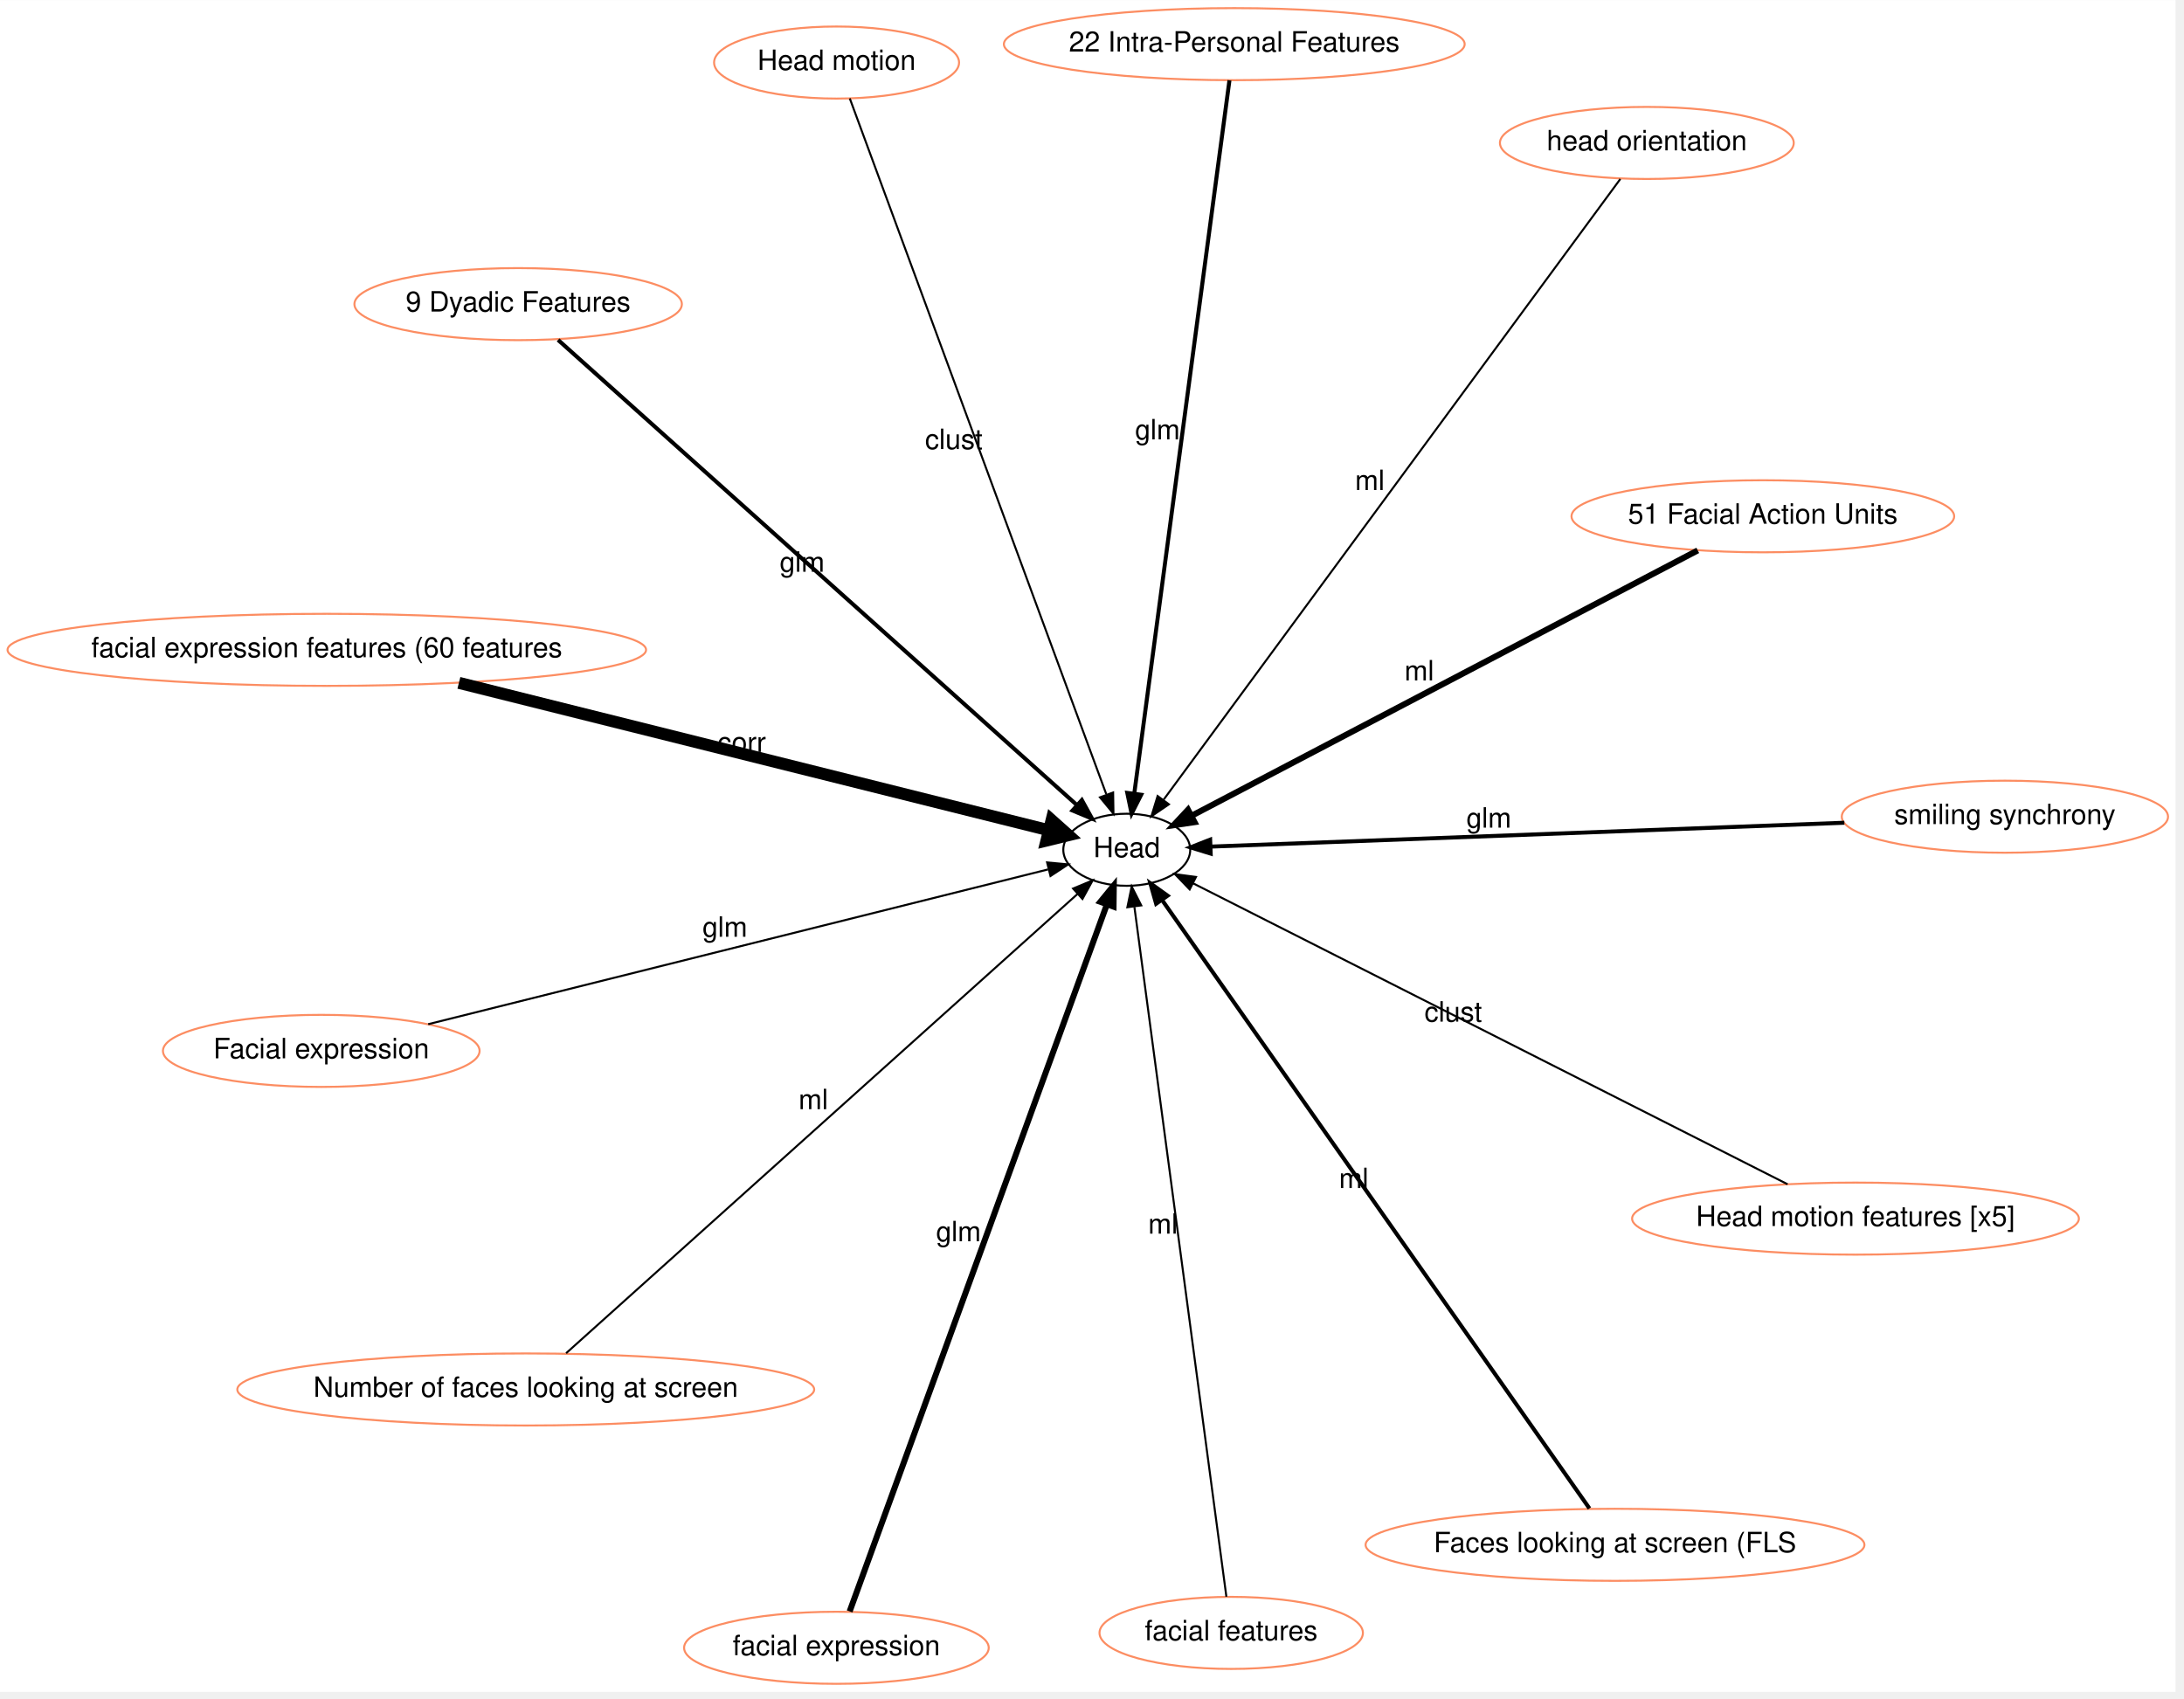
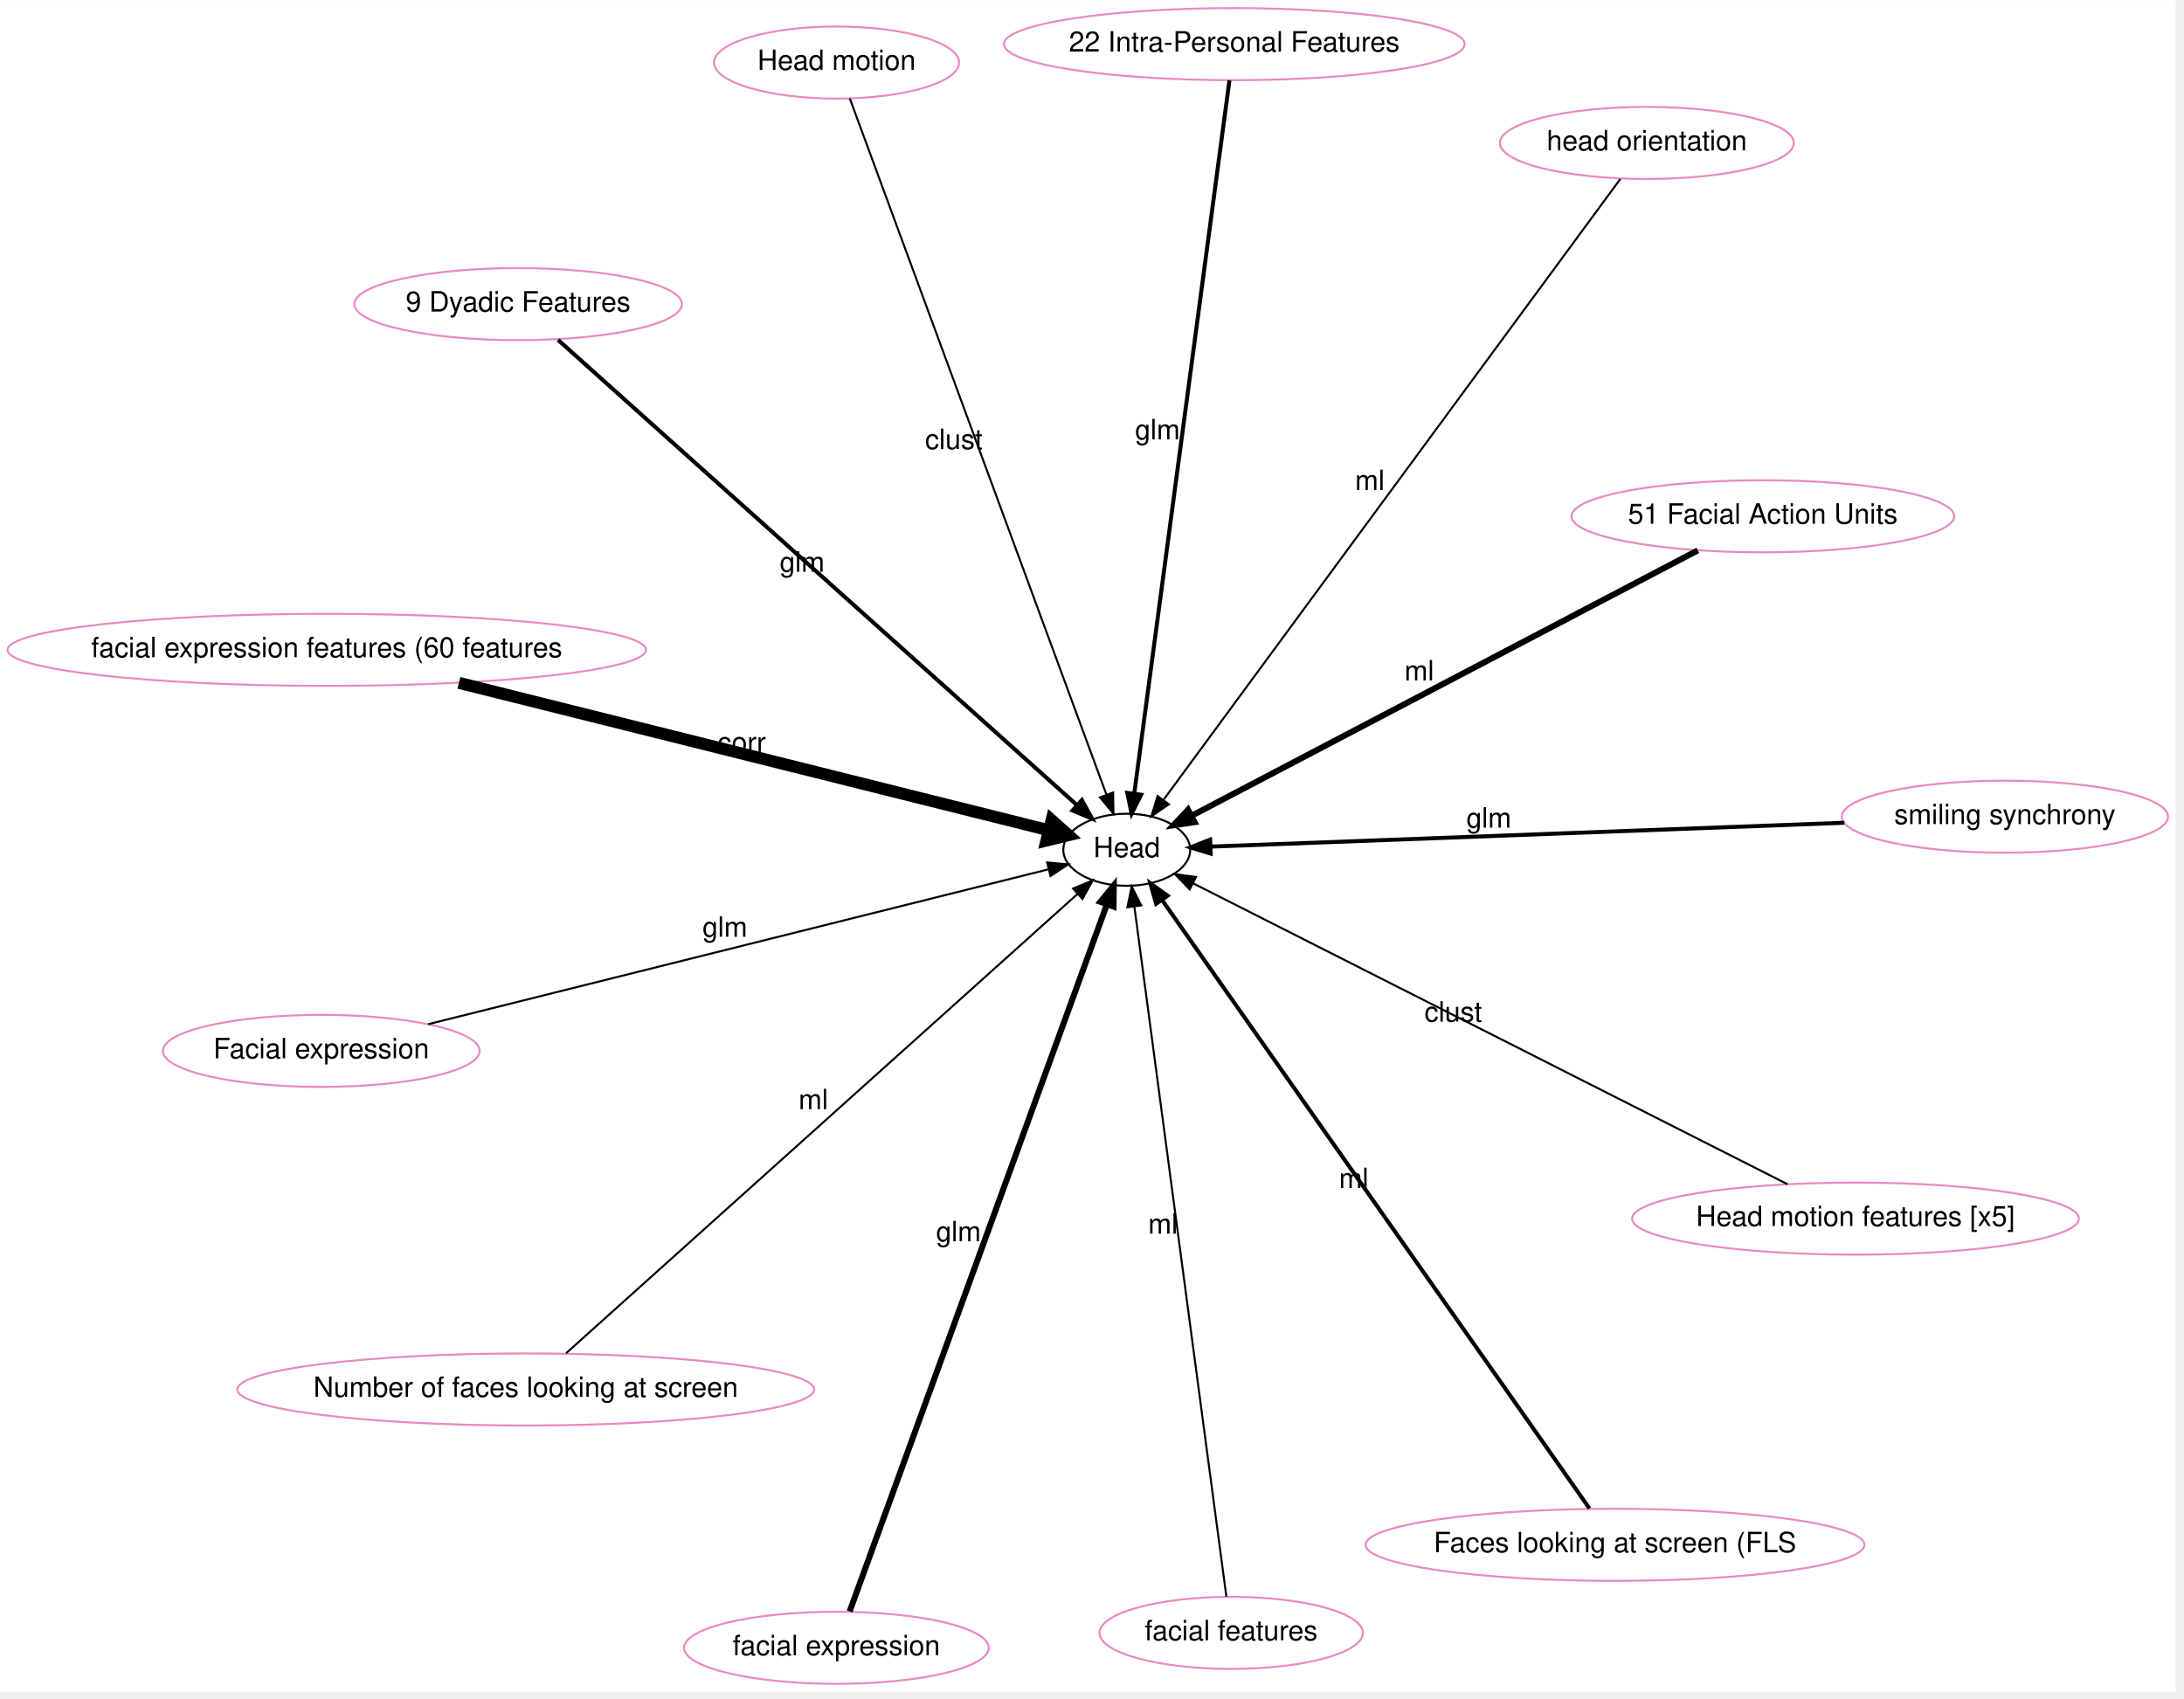
<svg xmlns="http://www.w3.org/2000/svg" xmlns:xlink="http://www.w3.org/1999/xlink" width="1080pt" height="840pt" viewBox="0.00 0.00 1080.00 839.89">
  <g id="graph0" class="graph" transform="scale(0.99 0.99) rotate(0) translate(4 841.09)">
    <polygon fill="white" stroke="transparent" points="-4,4 -4,-841.09 1082.69,-841.09 1082.69,4 -4,4" />
    <g id="node1" class="node">
      <g id="a_node1">
        <a xlink:href="index.svg" xlink:title="Head">
          <ellipse fill="none" stroke="black" cx="558.82" cy="-416.65" rx="31.7" ry="18" />
          <text text-anchor="middle" x="558.82" y="-412.95" font-family="Helvetica,sans-Serif" font-size="14.00">Head</text>
        </a>
      </g>
    </g>
    <g id="node2" class="node">
      <g id="a_node2">
-         <a xlink:href="https://scholar.google.com/scholar?hl=en&amp;q=An%20Interactive%20Table%20for%20Supporting%20Participation%20Balance%20in%20Face-to-Face%20Collaborative%20Learning" xlink:title="51 Facial Action Units">
-           <ellipse fill="none" stroke="#fc8d62" cx="876.54" cy="-583.24" rx="95.58" ry="18" />
+         <a xlink:href="https://scholar.google.com/scholar?hl=en&amp;q=Automatic%20Recognition%20of%20Affective%20Laughter%20in%20Spontaneous%20Dyadic%20Interactions%20from%20Audiovisual%20Signals" xlink:title="51 Facial Action Units" target="_blank">
+           <ellipse fill="none" stroke="#e78ac3" cx="876.54" cy="-583.24" rx="95.58" ry="18" />
          <text text-anchor="middle" x="876.54" y="-579.54" font-family="Helvetica,sans-Serif" font-size="14.00">51 Facial Action Units</text>
        </a>
      </g>
    </g>
    <g id="edge1" class="edge">
      <path fill="none" stroke="black" stroke-width="3" d="M844.03,-566.2C783.08,-534.24 652.3,-465.67 591.34,-433.7" />
      <polygon fill="black" stroke="black" stroke-width="3" points="592.66,-430.44 582.18,-428.9 589.41,-436.64 592.66,-430.44" />
      <g id="a_edge1-label">
        <a xlink:title="3">
          <text text-anchor="middle" x="704.92" y="-501.25" font-family="Helvetica,sans-Serif" font-size="14.00">ml</text>
        </a>
      </g>
    </g>
    <g id="node3" class="node">
      <g id="a_node3">
-         <a xlink:href="https://scholar.google.com/scholar?hl=en&amp;q=An%20Interactive%20Table%20for%20Supporting%20Participation%20Balance%20in%20Face-to-Face%20Collaborative%20Learning" xlink:title="facial expression">
-           <ellipse fill="none" stroke="#fc8d62" cx="413.79" cy="-18" rx="76.09" ry="18" />
+         <a xlink:href="https://scholar.google.com/scholar?hl=en&amp;q=The%20Additive%20Value%20of%20Multimodal%20Features%20for%20Predicting%20Engagement,%20Frustration,%20and%20Learning%20during%20Tutoring" xlink:title="facial expression" target="_blank">
+           <ellipse fill="none" stroke="#e78ac3" cx="413.79" cy="-18" rx="76.09" ry="18" />
          <text text-anchor="middle" x="413.79" y="-14.3" font-family="Helvetica,sans-Serif" font-size="14.00">facial expression</text>
        </a>
      </g>
    </g>
    <g id="edge2" class="edge">
      <path fill="none" stroke="black" stroke-width="3" d="M420.4,-36.17C443.53,-99.74 520.93,-312.5 548.76,-388.98" />
      <polygon fill="black" stroke="black" stroke-width="3" points="545.63,-390.64 552.34,-398.84 552.21,-388.24 545.63,-390.64" />
      <g id="a_edge2-label">
        <a xlink:title="3">
          <text text-anchor="middle" x="474.78" y="-221.07" font-family="Helvetica,sans-Serif" font-size="14.00">glm</text>
        </a>
      </g>
    </g>
    <g id="node4" class="node">
      <g id="a_node4">
-         <a xlink:href="https://scholar.google.com/scholar?hl=en&amp;q=An%20Interactive%20Table%20for%20Supporting%20Participation%20Balance%20in%20Face-to-Face%20Collaborative%20Learning" xlink:title="Head motion">
-           <ellipse fill="none" stroke="#fc8d62" cx="413.87" cy="-809.9" rx="61.19" ry="18" />
+         <a xlink:href="https://scholar.google.com/scholar?hl=en&amp;q=Personality%20Trait%20Classification%20via%20Co-Occurrent%20Multiparty%20Multimodal%20Event%20Discovery" xlink:title="Head motion" target="_blank">
+           <ellipse fill="none" stroke="#e78ac3" cx="413.87" cy="-809.9" rx="61.19" ry="18" />
          <text text-anchor="middle" x="413.87" y="-806.2" font-family="Helvetica,sans-Serif" font-size="14.00">Head motion</text>
        </a>
      </g>
    </g>
    <g id="edge3" class="edge">
      <path fill="none" stroke="black" d="M420.47,-791.98C443.54,-729.41 520.6,-520.35 548.57,-444.47" />
      <polygon fill="black" stroke="black" points="552.01,-445.27 552.18,-434.68 545.44,-442.85 552.01,-445.27" />
      <g id="a_edge3-label">
        <a xlink:title="1">
          <text text-anchor="middle" x="472.44" y="-616.82" font-family="Helvetica,sans-Serif" font-size="14.00">clust</text>
        </a>
      </g>
    </g>
    <g id="node5" class="node">
      <g id="a_node5">
-         <a xlink:href="https://scholar.google.com/scholar?hl=en&amp;q=An%20Interactive%20Table%20for%20Supporting%20Participation%20Balance%20in%20Face-to-Face%20Collaborative%20Learning" xlink:title="22 Intra-Personal Features">
-           <ellipse fill="none" stroke="#fc8d62" cx="612.52" cy="-819.09" rx="115.08" ry="18" />
+         <a xlink:href="https://scholar.google.com/scholar?hl=en&amp;q=Personality%20classification%20and%20behaviour%20interpretation:%20An%20approach%20based%20on%20feature%20categories" xlink:title="22 Intra-Personal Features" target="_blank">
+           <ellipse fill="none" stroke="#e78ac3" cx="612.52" cy="-819.09" rx="115.08" ry="18" />
          <text text-anchor="middle" x="612.52" y="-815.39" font-family="Helvetica,sans-Serif" font-size="14.00">22 Intra-Personal Features</text>
        </a>
      </g>
    </g>
    <g id="edge4" class="edge">
      <path fill="none" stroke="black" stroke-width="2" d="M610.11,-801.02C601.59,-737.18 572.88,-522.01 562.56,-444.65" />
      <polygon fill="black" stroke="black" stroke-width="2" points="566.02,-444.13 561.23,-434.68 559.08,-445.05 566.02,-444.13" />
      <g id="a_edge4-label">
        <a xlink:title="2">
          <text text-anchor="middle" x="574.17" y="-621.65" font-family="Helvetica,sans-Serif" font-size="14.00">glm</text>
        </a>
      </g>
    </g>
    <g id="node6" class="node">
      <g id="a_node6">
-         <a xlink:href="https://scholar.google.com/scholar?hl=en&amp;q=An%20Interactive%20Table%20for%20Supporting%20Participation%20Balance%20in%20Face-to-Face%20Collaborative%20Learning" xlink:title="9 Dyadic Features">
-           <ellipse fill="none" stroke="#fc8d62" cx="254.81" cy="-689.22" rx="81.79" ry="18" />
+         <a xlink:href="https://scholar.google.com/scholar?hl=en&amp;q=Personality%20classification%20and%20behaviour%20interpretation:%20An%20approach%20based%20on%20feature%20categories" xlink:title="9 Dyadic Features" target="_blank">
+           <ellipse fill="none" stroke="#e78ac3" cx="254.81" cy="-689.22" rx="81.79" ry="18" />
          <text text-anchor="middle" x="254.81" y="-685.52" font-family="Helvetica,sans-Serif" font-size="14.00">9 Dyadic Features</text>
        </a>
      </g>
    </g>
    <g id="edge5" class="edge">
      <path fill="none" stroke="black" stroke-width="2" d="M274.76,-671.34C328.25,-623.38 474.83,-491.96 533.78,-439.11" />
      <polygon fill="black" stroke="black" stroke-width="2" points="536.39,-441.47 541.5,-432.19 531.72,-436.26 536.39,-441.47" />
      <g id="a_edge5-label">
        <a xlink:title="2">
          <text text-anchor="middle" x="396.66" y="-555.53" font-family="Helvetica,sans-Serif" font-size="14.00">glm</text>
        </a>
      </g>
    </g>
    <g id="node7" class="node">
      <g id="a_node7">
-         <a xlink:href="https://scholar.google.com/scholar?hl=en&amp;q=An%20Interactive%20Table%20for%20Supporting%20Participation%20Balance%20in%20Face-to-Face%20Collaborative%20Learning" xlink:title="Facial expression">
-           <ellipse fill="none" stroke="#fc8d62" cx="156.47" cy="-316.18" rx="79.09" ry="18" />
+         <a xlink:href="https://scholar.google.com/scholar?hl=en&amp;q=Going%20beyond%20what%20is%20visible:%20What%20multichannel%20data%20can%20reveal%20about%20interaction%20in%20the%20context%20of%20collaborative%20learning?" xlink:title="Facial expression" target="_blank">
+           <ellipse fill="none" stroke="#e78ac3" cx="156.47" cy="-316.18" rx="79.09" ry="18" />
          <text text-anchor="middle" x="156.47" y="-312.48" font-family="Helvetica,sans-Serif" font-size="14.00">Facial expression</text>
        </a>
      </g>
    </g>
    <g id="edge6" class="edge">
      <path fill="none" stroke="black" d="M209.9,-329.52C291.91,-350 446.92,-388.71 519.49,-406.83" />
      <polygon fill="black" stroke="black" points="519.03,-410.32 529.58,-409.35 520.72,-403.53 519.03,-410.32" />
      <g id="a_edge6-label">
        <a xlink:title="1">
          <text text-anchor="middle" x="358.09" y="-373.2" font-family="Helvetica,sans-Serif" font-size="14.00">glm</text>
        </a>
      </g>
    </g>
    <g id="node8" class="node">
      <g id="a_node8">
-         <a xlink:href="https://scholar.google.com/scholar?hl=en&amp;q=An%20Interactive%20Table%20for%20Supporting%20Participation%20Balance%20in%20Face-to-Face%20Collaborative%20Learning" xlink:title="Head motion features [x5]">
-           <ellipse fill="none" stroke="#fc8d62" cx="922.82" cy="-232.39" rx="111.58" ry="18" />
+         <a xlink:href="https://scholar.google.com/scholar?hl=en&amp;q=Task-independent%20Multimodal%20Prediction%20of%20Group%20Performance%20Based%20on%20Product%20Dimensions" xlink:title="Head motion features [x5]" target="_blank">
+           <ellipse fill="none" stroke="#e78ac3" cx="922.82" cy="-232.39" rx="111.58" ry="18" />
          <text text-anchor="middle" x="922.82" y="-228.69" font-family="Helvetica,sans-Serif" font-size="14.00">Head motion features [x5]</text>
        </a>
      </g>
    </g>
    <g id="edge7" class="edge">
      <path fill="none" stroke="black" d="M888.9,-249.56C819.28,-284.8 661.03,-364.92 592.02,-399.85" />
      <polygon fill="black" stroke="black" points="590.24,-396.83 582.9,-404.47 593.4,-403.07 590.24,-396.83" />
      <g id="a_edge7-label">
        <a xlink:title="1">
          <text text-anchor="middle" x="721.9" y="-330.81" font-family="Helvetica,sans-Serif" font-size="14.00">clust</text>
        </a>
      </g>
    </g>
    <g id="node9" class="node">
      <g id="a_node9">
-         <a xlink:href="https://scholar.google.com/scholar?hl=en&amp;q=An%20Interactive%20Table%20for%20Supporting%20Participation%20Balance%20in%20Face-to-Face%20Collaborative%20Learning" xlink:title="Number of faces looking at screen">
-           <ellipse fill="none" stroke="#fc8d62" cx="258.61" cy="-147.04" rx="144.07" ry="18" />
+         <a xlink:href="https://scholar.google.com/scholar?hl=en&amp;q=Supervised%20machine%20learning%20in%20multimodal%20learning%20analytics%20for%20estimating%20success%20in%20project-based%20learning" xlink:title="Number of faces looking at screen" target="_blank">
+           <ellipse fill="none" stroke="#e78ac3" cx="258.61" cy="-147.04" rx="144.07" ry="18" />
          <text text-anchor="middle" x="258.61" y="-143.34" font-family="Helvetica,sans-Serif" font-size="14.00">Number of faces looking at screen</text>
        </a>
      </g>
    </g>
    <g id="edge8" class="edge">
      <path fill="none" stroke="black" d="M278.77,-165.15C332.01,-212.96 476.22,-342.47 534.2,-394.54" />
      <polygon fill="black" stroke="black" points="532.01,-397.28 541.79,-401.36 536.69,-392.07 532.01,-397.28" />
      <g id="a_edge8-label">
        <a xlink:title="1">
          <text text-anchor="middle" x="402.27" y="-287.05" font-family="Helvetica,sans-Serif" font-size="14.00">ml</text>
        </a>
      </g>
    </g>
    <g id="node10" class="node">
      <g id="a_node10">
-         <a xlink:href="https://scholar.google.com/scholar?hl=en&amp;q=An%20Interactive%20Table%20for%20Supporting%20Participation%20Balance%20in%20Face-to-Face%20Collaborative%20Learning" xlink:title="Faces looking at screen (FLS">
-           <ellipse fill="none" stroke="#fc8d62" cx="802.7" cy="-69.44" rx="124.58" ry="18" />
+         <a xlink:href="https://scholar.google.com/scholar?hl=en&amp;q=Estimation%20of%20success%20in%20collaborative%20learning%20based%20on%20multimodal%20learning%20analytics%20features" xlink:title="Faces looking at screen (FLS" target="_blank">
+           <ellipse fill="none" stroke="#e78ac3" cx="802.7" cy="-69.44" rx="124.58" ry="18" />
          <text text-anchor="middle" x="802.7" y="-65.74" font-family="Helvetica,sans-Serif" font-size="14.00">Faces looking at screen (FLS</text>
        </a>
      </g>
    </g>
    <g id="edge9" class="edge">
      <path fill="none" stroke="black" stroke-width="2" d="M789.93,-87.62C749.31,-145.44 623.05,-325.21 576.39,-391.64" />
      <polygon fill="black" stroke="black" stroke-width="2" points="573.49,-389.69 570.6,-399.89 579.21,-393.71 573.49,-389.69" />
      <g id="a_edge9-label">
        <a xlink:title="2">
          <text text-anchor="middle" x="672.2" y="-247.65" font-family="Helvetica,sans-Serif" font-size="14.00">ml</text>
        </a>
      </g>
    </g>
    <g id="node11" class="node">
      <g id="a_node11">
-         <a xlink:href="https://scholar.google.com/scholar?hl=en&amp;q=An%20Interactive%20Table%20for%20Supporting%20Participation%20Balance%20in%20Face-to-Face%20Collaborative%20Learning" xlink:title="facial features">
-           <ellipse fill="none" stroke="#fc8d62" cx="610.99" cy="-25.44" rx="65.79" ry="18" />
+         <a xlink:href="https://scholar.google.com/scholar?hl=en&amp;q=Real-time%20mutual%20gaze%20perception" xlink:title="facial features" target="_blank">
+           <ellipse fill="none" stroke="#e78ac3" cx="610.99" cy="-25.44" rx="65.79" ry="18" />
          <text text-anchor="middle" x="610.99" y="-21.74" font-family="Helvetica,sans-Serif" font-size="14.00">facial features</text>
        </a>
      </g>
    </g>
    <g id="edge10" class="edge">
      <path fill="none" stroke="black" d="M608.58,-43.52C600.27,-105.83 572.79,-311.91 562.64,-388.05" />
      <polygon fill="black" stroke="black" points="559.12,-387.93 561.27,-398.31 566.06,-388.86 559.12,-387.93" />
      <g id="a_edge10-label">
        <a xlink:title="1">
          <text text-anchor="middle" x="576.9" y="-224.89" font-family="Helvetica,sans-Serif" font-size="14.00">ml</text>
        </a>
      </g>
    </g>
    <g id="node12" class="node">
      <g id="a_node12">
-         <a xlink:href="https://scholar.google.com/scholar?hl=en&amp;q=An%20Interactive%20Table%20for%20Supporting%20Participation%20Balance%20in%20Face-to-Face%20Collaborative%20Learning" xlink:title="facial expression features (60 features">
-           <ellipse fill="none" stroke="#fc8d62" cx="159.24" cy="-516.52" rx="159.47" ry="18" />
+         <a xlink:href="https://scholar.google.com/scholar?hl=en&amp;q=Multimodal%20Analysis%20of%20Vocal%20Collaborative%20Search:A%20Public%20Corpus%20and%20Results" xlink:title="facial expression features (60 features" target="_blank">
+           <ellipse fill="none" stroke="#e78ac3" cx="159.24" cy="-516.52" rx="159.47" ry="18" />
          <text text-anchor="middle" x="159.24" y="-512.82" font-family="Helvetica,sans-Serif" font-size="14.00">facial expression features (60 features</text>
        </a>
      </g>
    </g>
    <g id="edge11" class="edge">
      <path fill="none" stroke="black" stroke-width="6" d="M225.22,-500.03C309.14,-479.05 451.34,-443.52 519.76,-426.42" />
      <polygon fill="black" stroke="black" stroke-width="6" points="521.27,-431.45 529.69,-423.93 518.72,-421.26 521.27,-431.45" />
      <g id="a_edge11-label">
        <a xlink:title="6">
          <text text-anchor="middle" x="366.46" y="-465.53" font-family="Helvetica,sans-Serif" font-size="14.00">corr</text>
        </a>
      </g>
    </g>
    <g id="node13" class="node">
      <g id="a_node13">
-         <a xlink:href="https://scholar.google.com/scholar?hl=en&amp;q=An%20Interactive%20Table%20for%20Supporting%20Participation%20Balance%20in%20Face-to-Face%20Collaborative%20Learning" xlink:title="smiling synchrony">
-           <ellipse fill="none" stroke="#fc8d62" cx="997.45" cy="-433.17" rx="81.49" ry="18" />
+         <a xlink:href="https://scholar.google.com/scholar?hl=en&amp;q=Physiological%20evidence%20of%20interpersonal%20dynamics%20in%20a%20cooperative%20production%20task" xlink:title="smiling synchrony" target="_blank">
+           <ellipse fill="none" stroke="#e78ac3" cx="997.45" cy="-433.17" rx="81.49" ry="18" />
          <text text-anchor="middle" x="997.45" y="-429.47" font-family="Helvetica,sans-Serif" font-size="14.00">smiling synchrony</text>
        </a>
      </g>
    </g>
    <g id="edge12" class="edge">
      <path fill="none" stroke="black" stroke-width="2" d="M917.25,-430.15C823.95,-426.64 673.42,-420.97 600.75,-418.23" />
      <polygon fill="black" stroke="black" stroke-width="2" points="600.73,-414.73 590.61,-417.85 600.47,-421.72 600.73,-414.73" />
      <g id="a_edge12-label">
        <a xlink:title="2">
          <text text-anchor="middle" x="739.68" y="-427.7" font-family="Helvetica,sans-Serif" font-size="14.00">glm</text>
        </a>
      </g>
    </g>
    <g id="node14" class="node">
      <g id="a_node14">
-         <a xlink:href="https://scholar.google.com/scholar?hl=en&amp;q=An%20Interactive%20Table%20for%20Supporting%20Participation%20Balance%20in%20Face-to-Face%20Collaborative%20Learning" xlink:title="head orientation">
-           <ellipse fill="none" stroke="#fc8d62" cx="818.6" cy="-769.74" rx="73.39" ry="18" />
+         <a xlink:href="https://scholar.google.com/scholar?hl=en&amp;q=Multi-modal%20Social%20Signal%20Analysis%20for%20Predicting%20Agreement%20in%20Conversation%20Settings" xlink:title="head orientation" target="_blank">
+           <ellipse fill="none" stroke="#e78ac3" cx="818.6" cy="-769.74" rx="73.39" ry="18" />
          <text text-anchor="middle" x="818.6" y="-766.04" font-family="Helvetica,sans-Serif" font-size="14.00">head orientation</text>
        </a>
      </g>
    </g>
    <g id="edge13" class="edge">
      <path fill="none" stroke="black" d="M805.36,-751.74C762.42,-693.37 626.9,-509.18 577.27,-441.73" />
      <polygon fill="black" stroke="black" points="579.87,-439.35 571.12,-433.37 574.23,-443.5 579.87,-439.35" />
      <g id="a_edge13-label">
        <a xlink:title="1">
          <text text-anchor="middle" x="680.23" y="-596.34" font-family="Helvetica,sans-Serif" font-size="14.00">ml</text>
        </a>
      </g>
    </g>
  </g>
</svg>
